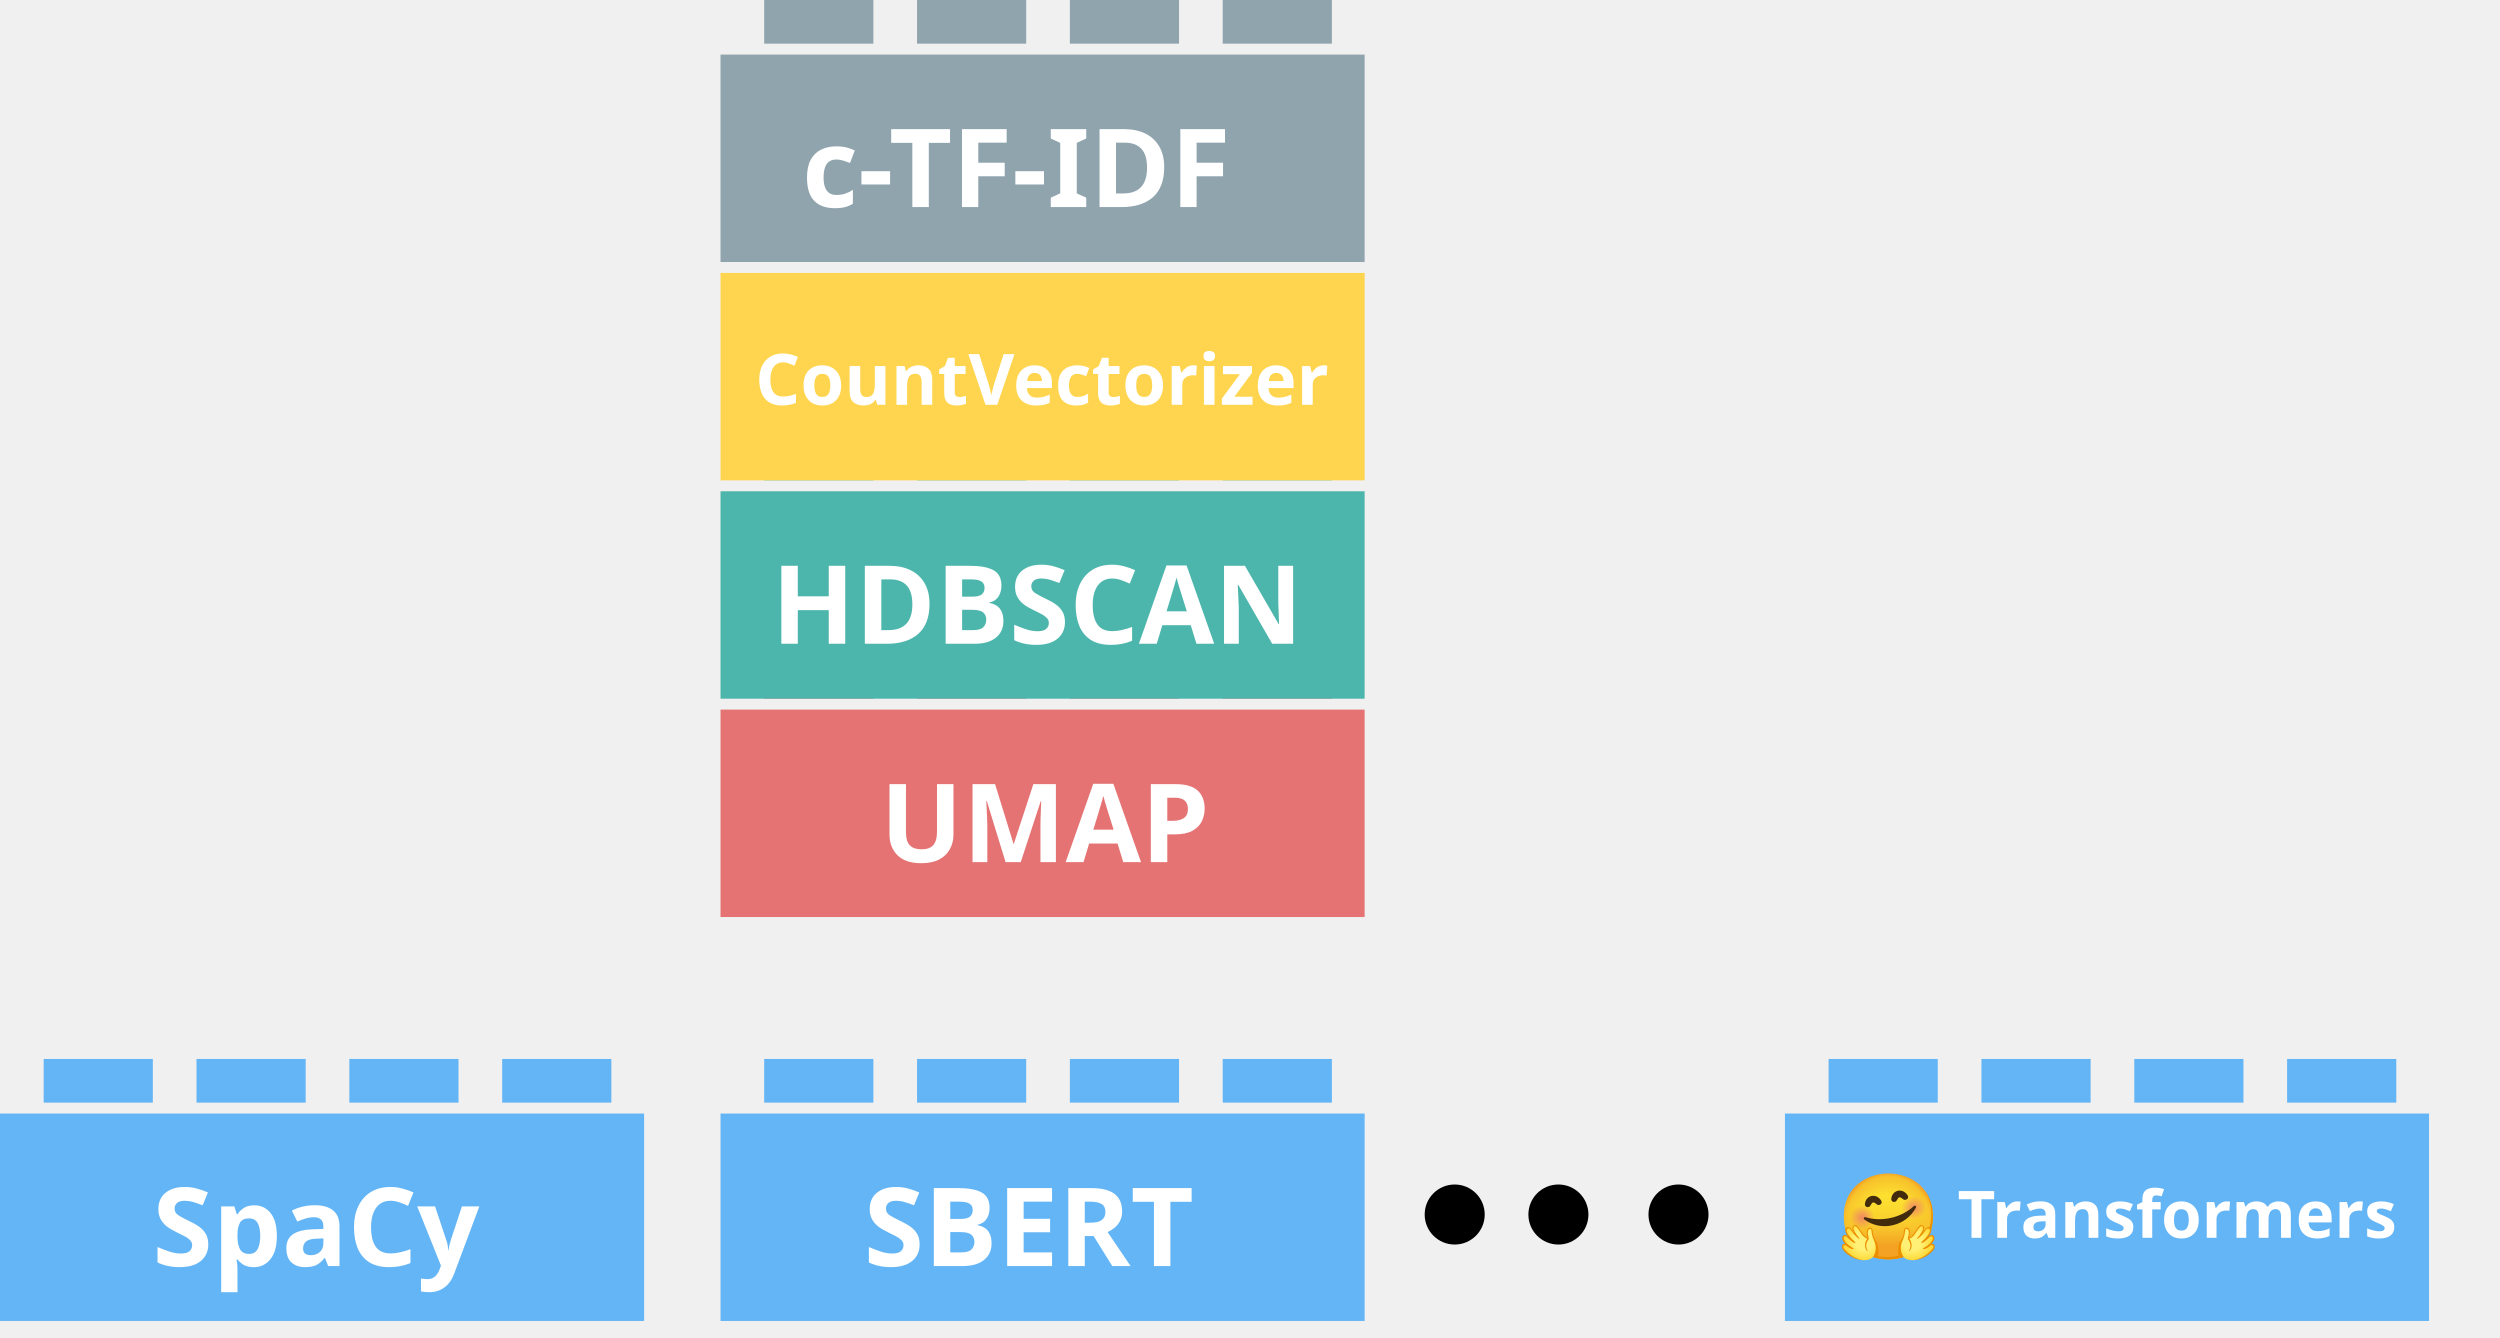
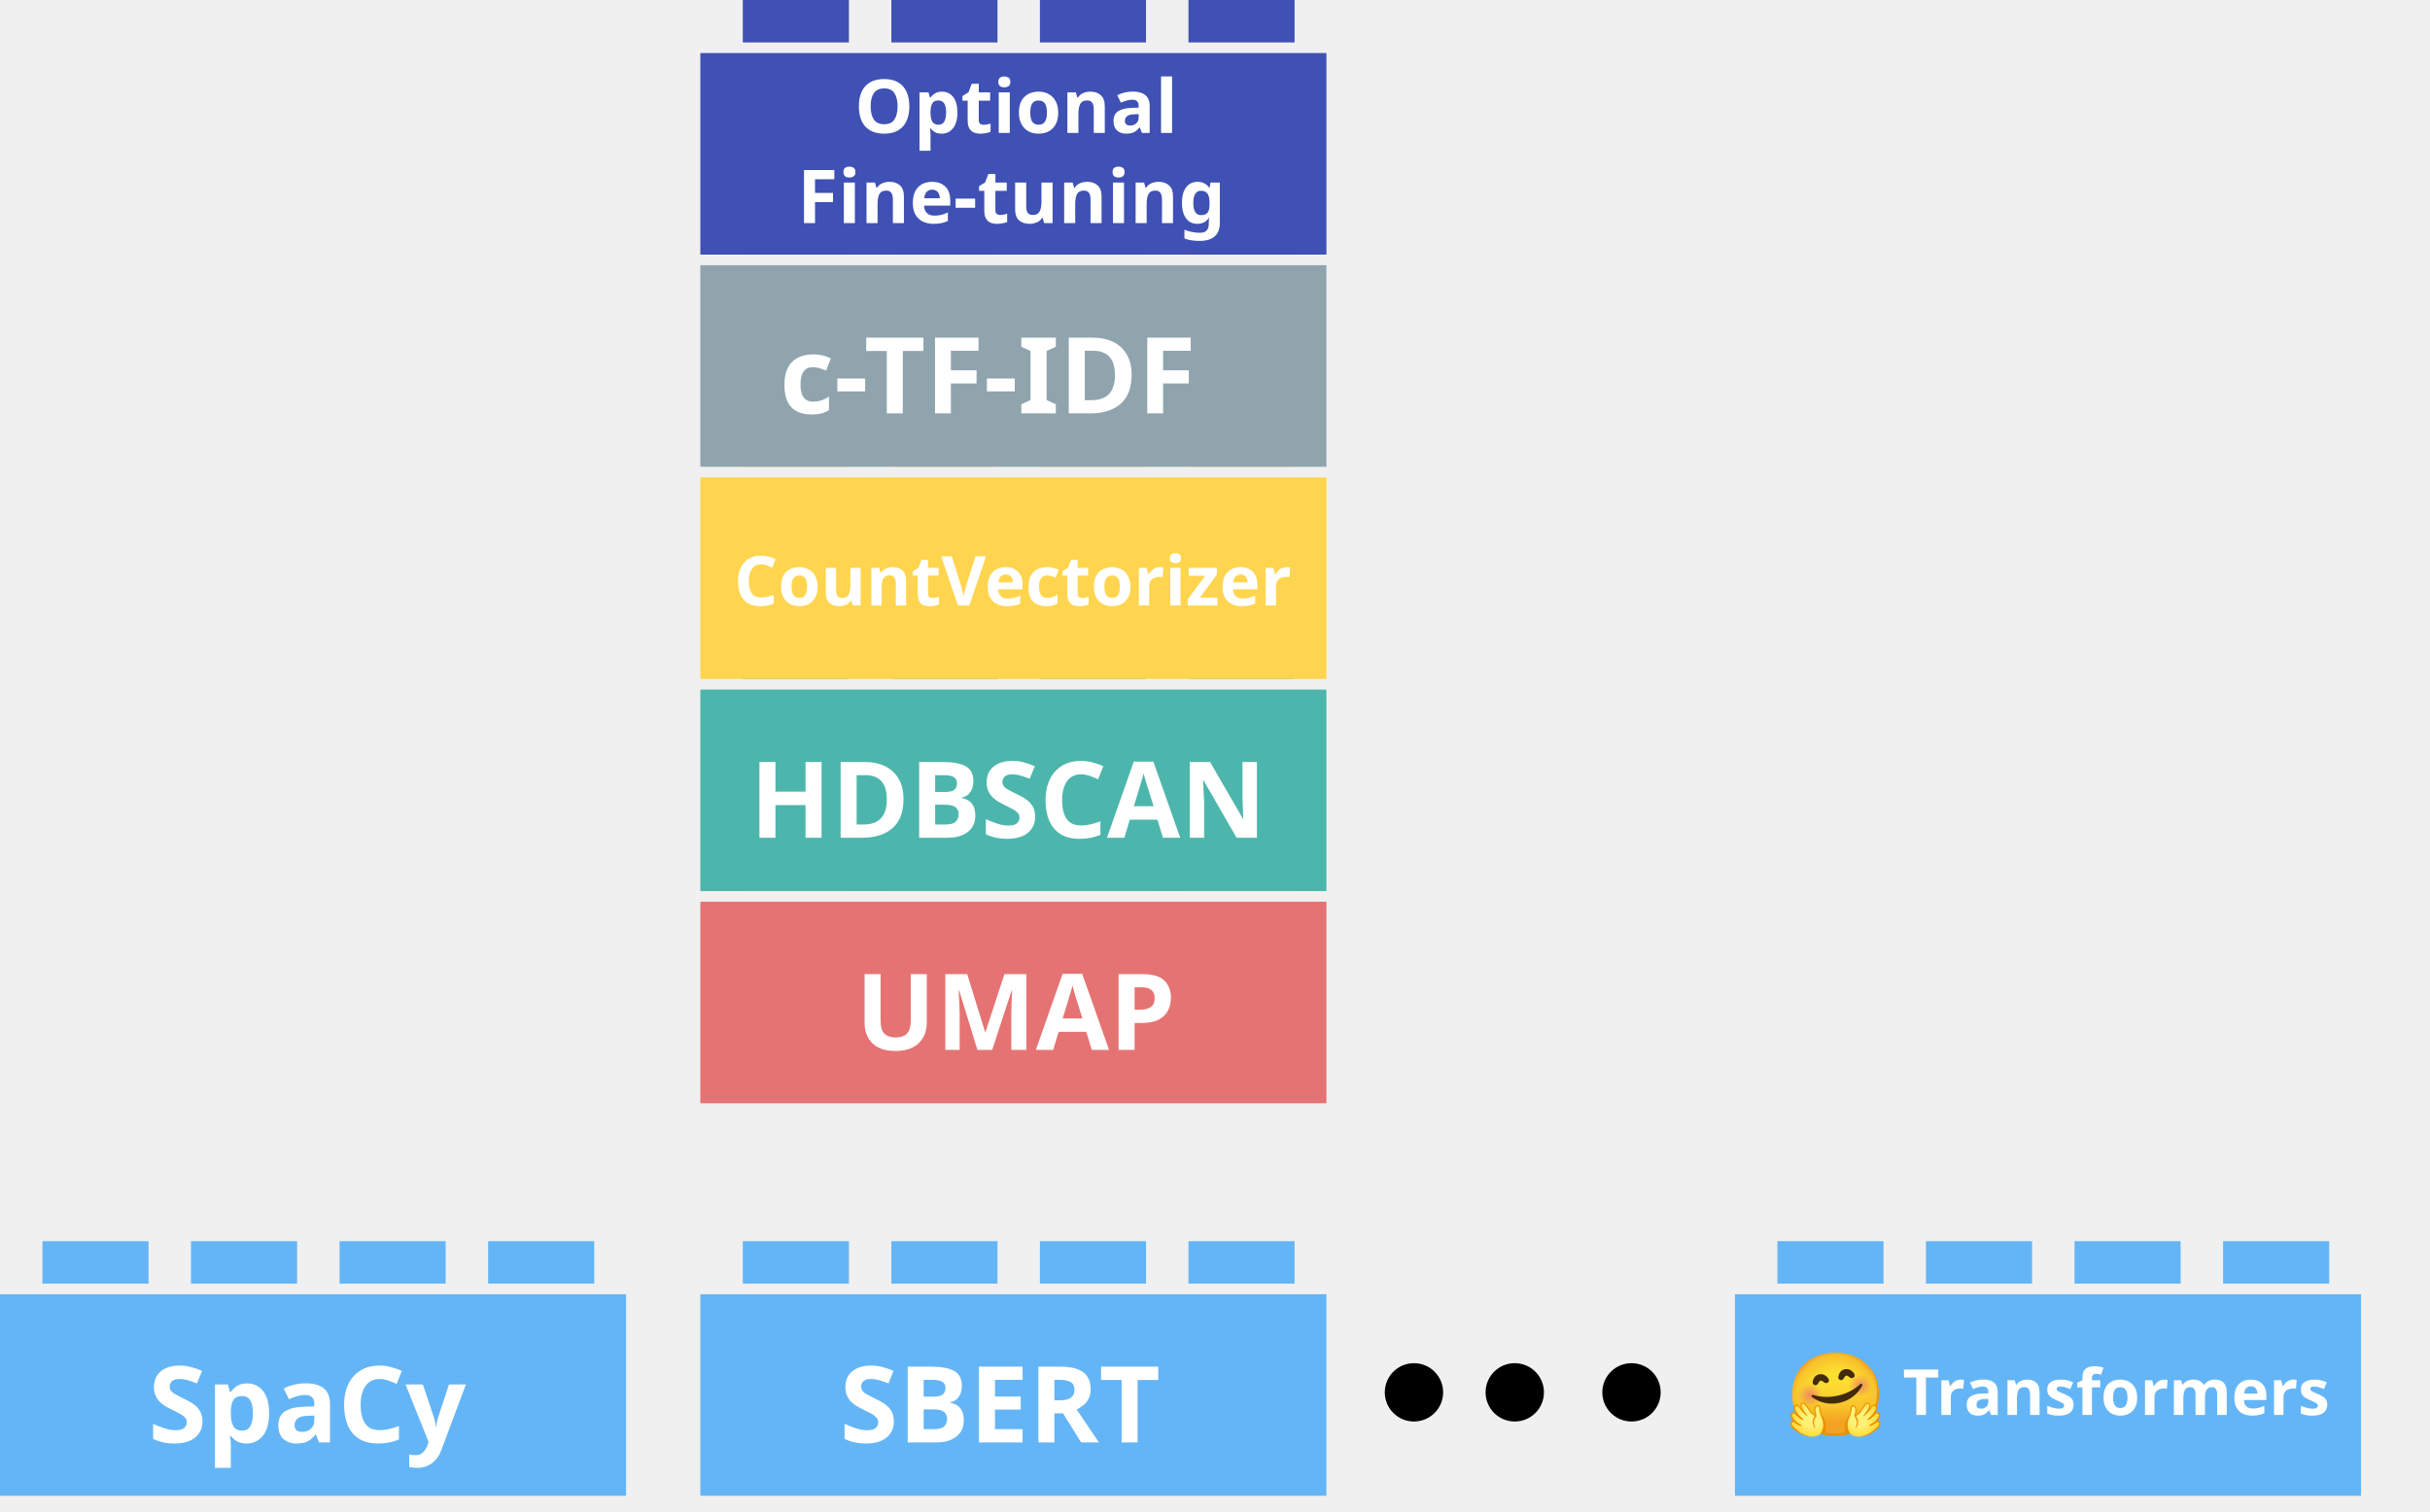
- <svg xmlns="http://www.w3.org/2000/svg" width="458" height="245" viewBox="0 0 458 245" fill="none">
-   <rect y="204" width="118" height="38" fill="#64B5F6" />
-   <rect x="92" y="194" width="20" height="8" fill="#64B5F6" />
-   <rect x="64" y="194" width="20" height="8" fill="#64B5F6" />
-   <rect x="36" y="194" width="20" height="8" fill="#64B5F6" />
-   <rect x="8" y="194" width="20" height="8" fill="#64B5F6" />
+ <svg xmlns="http://www.w3.org/2000/svg" width="458" height="285" viewBox="0 0 458 285" fill="none">
+   <rect y="244" width="118" height="38" fill="#64B5F6" />
+   <rect x="92" y="234" width="20" height="8" fill="#64B5F6" />
+   <rect x="64" y="234" width="20" height="8" fill="#64B5F6" />
+   <rect x="36" y="234" width="20" height="8" fill="#64B5F6" />
+   <rect x="8" y="234" width="20" height="8" fill="#64B5F6" />
  <text fill="white" xml:space="preserve" style="white-space: pre" font-family="Tahoma" font-size="20" font-weight="bold" letter-spacing="0em">
-     <tspan x="27.936" y="231.939">SpaCy</tspan>
+     <tspan x="27.936" y="271.939">SpaCy</tspan>
  </text>
-   <rect x="132" y="204" width="118" height="38" fill="#64B5F6" />
-   <rect x="224" y="194" width="20" height="8" fill="#64B5F6" />
-   <rect x="196" y="194" width="20" height="8" fill="#64B5F6" />
-   <rect x="168" y="194" width="20" height="8" fill="#64B5F6" />
-   <rect x="140" y="194" width="20" height="8" fill="#64B5F6" />
+   <rect x="132" y="244" width="118" height="38" fill="#64B5F6" />
+   <rect x="224" y="234" width="20" height="8" fill="#64B5F6" />
+   <rect x="196" y="234" width="20" height="8" fill="#64B5F6" />
+   <rect x="168" y="234" width="20" height="8" fill="#64B5F6" />
+   <rect x="140" y="234" width="20" height="8" fill="#64B5F6" />
  <text fill="white" xml:space="preserve" style="white-space: pre" font-family="Tahoma" font-size="20" font-weight="bold" letter-spacing="0em">
-     <tspan x="158.256" y="231.939">SBERT</tspan>
+     <tspan x="158.256" y="271.939">SBERT</tspan>
  </text>
-   <rect x="327" y="204" width="118" height="38" fill="#64B5F6" />
-   <rect x="419" y="194" width="20" height="8" fill="#64B5F6" />
-   <rect x="391" y="194" width="20" height="8" fill="#64B5F6" />
-   <rect x="363" y="194" width="20" height="8" fill="#64B5F6" />
-   <rect x="335" y="194" width="20" height="8" fill="#64B5F6" />
+   <rect x="327" y="244" width="118" height="38" fill="#64B5F6" />
+   <rect x="419" y="234" width="20" height="8" fill="#64B5F6" />
+   <rect x="391" y="234" width="20" height="8" fill="#64B5F6" />
+   <rect x="363" y="234" width="20" height="8" fill="#64B5F6" />
+   <rect x="335" y="234" width="20" height="8" fill="#64B5F6" />
  <text fill="white" xml:space="preserve" style="white-space: pre" font-family="Tahoma" font-size="12" font-weight="bold" letter-spacing="0em">
-     <tspan x="358.623" y="226.764">Transformers</tspan>
+     <tspan x="358.623" y="266.764">Transformers</tspan>
  </text>
-   <circle cx="266.5" cy="222.5" r="5.5" fill="black" />
-   <circle cx="285.5" cy="222.5" r="5.5" fill="black" />
-   <circle cx="307.5" cy="222.5" r="5.5" fill="black" />
-   <path d="M345.944 230.706C342.02 230.706 337.788 228.245 337.788 222.845C337.788 217.445 342.02 214.984 345.944 214.984C348.124 214.984 350.134 215.702 351.625 217.009C353.242 218.444 354.1 220.469 354.1 222.845C354.1 225.222 353.242 227.233 351.625 228.667C350.134 229.975 348.109 230.706 345.944 230.706Z" fill="url(#paint0_radial_22_799)" />
-   <path d="M345.944 230.706C342.02 230.706 337.788 228.245 337.788 222.845C337.788 217.445 342.02 214.984 345.944 214.984C348.124 214.984 350.134 215.702 351.625 217.009C353.242 218.444 354.1 220.469 354.1 222.845C354.1 225.222 353.242 227.233 351.625 228.667C350.134 229.975 348.109 230.706 345.944 230.706Z" fill="url(#paint1_linear_22_799)" />
-   <path d="M352.678 218.172C353.428 219.382 353.819 220.822 353.819 222.423C353.819 224.8 352.961 226.811 351.344 228.245C349.853 229.553 347.828 230.284 345.663 230.284C343.123 230.284 340.454 229.251 338.887 227.058C340.4 229.542 343.245 230.706 345.944 230.706C348.109 230.706 350.134 229.975 351.625 228.667C353.242 227.233 354.1 225.222 354.1 222.845C354.1 221.054 353.612 219.462 352.678 218.172V218.172Z" fill="#EB8F00" />
-   <path opacity="0.8" d="M341.176 225.306C342.442 225.306 343.469 224.28 343.469 223.014C343.469 221.748 342.442 220.722 341.176 220.722C339.911 220.722 338.884 221.748 338.884 223.014C338.884 224.28 339.911 225.306 341.176 225.306Z" fill="url(#paint2_radial_22_799)" />
-   <path opacity="0.8" d="M350.627 223.534C351.893 223.534 352.919 222.508 352.919 221.242C352.919 219.976 351.893 218.95 350.627 218.95C349.361 218.95 348.334 219.976 348.334 221.242C348.334 222.508 349.361 223.534 350.627 223.534Z" fill="url(#paint3_radial_22_799)" />
-   <path d="M350.627 220.947C349.544 221.945 348.109 222.733 346.45 223.113C344.791 223.492 343.159 223.422 341.753 222.986C341.5 222.902 341.317 223.239 341.542 223.408C342.963 224.463 344.861 224.913 346.759 224.463C348.658 224.027 350.177 222.803 350.992 221.228C351.133 220.989 350.823 220.764 350.627 220.947V220.947Z" fill="#422B0D" />
-   <path d="M343.82 220.638L343.792 220.609C343.778 220.595 343.75 220.581 343.722 220.553C343.694 220.539 343.666 220.511 343.638 220.497C343.609 220.469 343.567 220.441 343.525 220.413C343.483 220.384 343.441 220.356 343.399 220.342C343.356 220.314 343.314 220.3 343.272 220.3C343.23 220.286 343.202 220.286 343.188 220.286H343.159H343.145H343.174L343.103 220.3C343.089 220.3 343.103 220.3 343.103 220.3H343.117C343.131 220.3 343.117 220.3 343.117 220.3H343.103C343.089 220.314 343.061 220.328 343.033 220.342C343.005 220.37 342.963 220.398 342.934 220.427C342.906 220.455 342.878 220.497 342.85 220.539C342.794 220.623 342.752 220.694 342.724 220.75C342.695 220.806 342.667 220.834 342.667 220.834L342.639 220.891C342.499 221.13 342.189 221.228 341.936 221.102C341.767 221.017 341.669 220.863 341.655 220.694V220.539C341.669 220.441 341.683 220.3 341.739 220.131C341.795 219.963 341.894 219.752 342.077 219.555C342.175 219.456 342.288 219.344 342.428 219.273C342.456 219.245 342.499 219.231 342.541 219.217C342.583 219.203 342.611 219.175 342.667 219.161L342.738 219.133C342.766 219.119 342.794 219.119 342.808 219.119L342.878 219.105L342.92 219.091H342.977L343.047 219.077H343.174C343.258 219.077 343.342 219.077 343.427 219.091C343.595 219.119 343.736 219.175 343.863 219.231C344.116 219.358 344.27 219.513 344.397 219.639C344.453 219.709 344.509 219.766 344.538 219.822C344.58 219.878 344.608 219.934 344.636 219.977C344.664 220.019 344.664 220.047 344.678 220.061C344.678 220.075 344.692 220.089 344.692 220.089C344.791 220.342 344.65 220.623 344.369 220.722C344.172 220.792 343.961 220.75 343.82 220.638V220.638Z" fill="#422B0D" />
-   <path d="M348.644 219.695L348.616 219.667C348.602 219.653 348.574 219.639 348.545 219.611C348.517 219.597 348.489 219.569 348.461 219.555C348.433 219.527 348.391 219.498 348.349 219.47C348.306 219.442 348.264 219.414 348.222 219.4C348.18 219.372 348.138 219.358 348.095 219.358C348.067 219.344 348.039 219.344 348.025 219.344H347.983H348.011L347.941 219.358C347.927 219.358 347.941 219.358 347.941 219.358H347.955C347.969 219.358 347.955 219.358 347.955 219.358H347.941C347.927 219.372 347.899 219.386 347.856 219.4C347.828 219.428 347.8 219.456 347.758 219.484C347.73 219.513 347.702 219.555 347.674 219.597C347.617 219.681 347.575 219.752 347.547 219.808C347.519 219.864 347.491 219.892 347.491 219.892L347.463 219.934C347.322 220.173 347.013 220.272 346.76 220.145C346.591 220.061 346.492 219.906 346.478 219.738C346.478 219.738 346.478 219.681 346.492 219.583C346.506 219.484 346.52 219.344 346.577 219.175C346.633 219.006 346.731 218.795 346.914 218.598C347.013 218.5 347.125 218.388 347.266 218.317C347.294 218.303 347.336 218.275 347.378 218.261C347.42 218.247 347.449 218.219 347.505 218.205L347.589 218.177C347.617 218.163 347.645 218.163 347.66 218.163L347.73 218.148L347.772 218.134H347.828L347.899 218.12H348.025C348.11 218.12 348.194 218.12 348.278 218.134C348.447 218.163 348.588 218.219 348.714 218.275C348.967 218.402 349.122 218.556 349.249 218.683C349.305 218.753 349.361 218.809 349.389 218.866C349.431 218.922 349.46 218.978 349.488 219.02C349.516 219.063 349.516 219.091 349.53 219.105C349.544 219.119 349.544 219.133 349.544 219.133C349.642 219.386 349.502 219.667 349.22 219.766C348.995 219.864 348.785 219.822 348.644 219.695V219.695Z" fill="#422B0D" />
-   <path d="M343.029 225.62C342.993 225.27 343.009 225.07 342.74 225.007C342.439 224.936 342.171 225.152 342.089 225.46C341.874 226.284 342.24 226.859 342.24 226.859C341.719 226.756 341.285 226.25 341.285 226.25C341.013 225.931 340.631 225.138 340.367 224.811C340.206 224.613 339.943 224.451 339.682 224.588C339.055 224.917 339.749 226.036 339.983 226.334C340.248 226.673 339.292 225.589 339.152 225.353C338.89 224.914 338.569 224.797 338.301 225.026C338.032 225.254 338.247 225.824 338.37 226.04C339.119 227.355 339.773 227.677 339.773 227.677C339.773 227.677 339.077 227.343 338.484 226.624C337.924 225.946 337.392 226.662 337.765 227.264C337.844 227.392 337.994 227.722 338.478 228.14C338.849 228.46 338.607 228.268 338.478 228.14C337.983 227.652 337.456 228.172 337.615 228.598C337.799 229.089 338.399 229.543 338.806 229.844C339.596 230.429 340.582 230.898 341.58 230.865C342.691 230.83 343.511 230.367 343.757 228.993C343.871 228.355 343.515 227.376 343.41 227.126C343.065 226.316 343.048 225.818 343.029 225.62Z" fill="url(#paint4_radial_22_799)" />
-   <path d="M341.914 229.038C341.765 228.829 341.344 227.856 342.129 226.86L342.357 227.004C341.468 228.1 342.089 229.037 342.198 229.249C342.198 229.249 342.056 229.24 341.914 229.038V229.038Z" fill="#EB8F00" />
-   <path d="M343.497 227.036C343.148 226.36 343.123 226.008 343.099 225.623C343.072 225.344 343.052 225 342.716 224.921C342.573 224.887 342.373 224.907 342.196 225.102C341.753 225.595 342.106 226.739 342.106 226.739C341.469 226.441 341.362 226.178 340.911 225.499C340.714 225.201 340.4 224.65 340.113 224.489C339.908 224.374 339.604 224.46 339.452 224.665C339.111 225.123 339.72 226.053 339.72 226.053C339.72 226.053 339.384 225.564 339.237 225.308C338.988 224.873 338.533 224.633 338.197 224.935C337.648 225.429 338.714 226.756 338.714 226.756C338.714 226.756 338.223 225.978 337.734 226.308C337.48 226.479 337.38 226.926 337.644 227.357C337.761 227.552 338.057 227.898 338.057 227.898C338.057 227.898 337.938 227.822 337.738 227.887C337.516 227.96 337.326 228.235 337.488 228.666C337.675 229.169 338.229 229.605 338.734 229.969C339.883 230.799 341.226 230.85 341.226 230.85C341.226 230.85 339.753 230.567 338.811 229.709C338.516 229.441 337.346 228.624 337.764 228.199C337.862 228.098 338.042 228.047 338.308 228.258C339.243 229.003 339.562 228.83 339.562 228.83C339.596 228.701 339.503 228.646 339.225 228.482C339.032 228.368 338.768 228.212 338.572 228.044C338.093 227.629 337.551 226.908 337.848 226.587C338.007 226.416 338.191 226.452 338.37 226.637C339.613 227.905 339.905 227.726 339.905 227.726C339.905 227.726 339.943 227.589 339.551 227.244C339.25 226.981 338.88 226.656 338.423 225.86C338.302 225.649 338.24 225.274 338.417 225.126C338.657 224.924 338.877 225.057 339.076 225.354C339.317 225.715 339.661 226.16 340.002 226.488C340.416 226.883 340.638 227.004 340.652 226.99C340.75 226.883 340.327 226.468 340.139 226.209C339.475 225.294 339.485 224.993 339.623 224.755C339.71 224.605 339.95 224.537 340.24 224.901C340.864 225.621 341.179 226.793 342.355 227.001C342.355 227.001 342.4 226.93 342.295 226.549C342.168 226.151 342.147 225.813 342.212 225.516C342.283 225.188 342.546 225.095 342.691 225.13C342.885 225.177 342.863 225.503 342.863 225.503C342.863 225.503 342.874 225.623 342.88 225.678C342.902 225.914 342.948 226.406 343.275 227.165C343.405 227.469 344.103 228.718 343.158 230.28C343.158 230.28 343.559 230.383 344.019 230.49C344.019 230.49 344.2 229.85 344.116 228.856C344.013 227.605 343.732 227.492 343.497 227.036V227.036Z" fill="#EB8F00" />
-   <path d="M337.077 228.438C337.082 228.399 337.087 228.365 337.094 228.335C337.084 228.368 337.079 228.401 337.077 228.438Z" fill="url(#paint5_radial_22_799)" />
-   <path d="M348.843 225.62C348.879 225.27 348.865 225.077 349.132 225.007C349.419 224.932 349.696 225.153 349.783 225.46C349.984 226.18 349.599 226.859 349.599 226.859C350.119 226.756 350.56 226.257 350.56 226.257C350.832 225.938 351.242 225.138 351.505 224.811C351.666 224.613 351.856 224.485 352.131 224.586C352.701 224.797 352.106 225.95 351.872 226.25C351.607 226.589 351.775 226.534 352.133 226.142C352.491 225.746 352.681 225.523 352.822 225.288C353.083 224.849 353.397 224.883 353.571 225.026C353.844 225.251 353.625 225.824 353.502 226.04C352.753 227.355 353.388 226.624 353.388 226.624C353.948 225.946 354.48 226.662 354.107 227.264C354.028 227.392 353.878 227.722 353.394 228.14C353.023 228.46 353.265 228.268 353.394 228.14C353.889 227.652 354.416 228.172 354.257 228.598C354.073 229.089 353.473 229.543 353.066 229.844C352.276 230.429 351.29 230.898 350.292 230.865C349.181 230.83 348.361 230.367 348.115 228.993C348.001 228.355 348.357 227.376 348.462 227.126C348.807 226.316 348.824 225.818 348.843 225.62V225.62Z" fill="url(#paint6_radial_22_799)" />
-   <path d="M349.959 229.038C350.108 228.829 350.528 227.856 349.743 226.86L349.516 227.004C350.404 228.1 349.783 229.037 349.675 229.249C349.675 229.249 349.817 229.24 349.959 229.038V229.038Z" fill="#EB8F00" />
-   <path d="M348.375 227.036C348.724 226.36 348.749 226.008 348.773 225.623C348.8 225.344 348.82 225 349.156 224.921C349.299 224.887 349.499 224.907 349.676 225.102C350.119 225.595 349.766 226.739 349.766 226.739C350.403 226.441 350.51 226.178 350.961 225.499C351.158 225.201 351.472 224.65 351.759 224.489C351.964 224.374 352.268 224.46 352.42 224.665C352.761 225.123 352.152 226.053 352.152 226.053C352.152 226.053 352.488 225.564 352.635 225.308C352.884 224.873 353.339 224.633 353.675 224.935C354.224 225.429 353.158 226.756 353.158 226.756C353.158 226.756 353.649 225.978 354.138 226.308C354.393 226.479 354.492 226.926 354.228 227.357C354.111 227.552 353.815 227.898 353.815 227.898C353.815 227.898 353.934 227.822 354.134 227.887C354.356 227.96 354.546 228.235 354.384 228.666C354.197 229.169 353.643 229.605 353.138 229.969C351.989 230.799 350.646 230.85 350.646 230.85C350.646 230.85 352.119 230.567 353.061 229.709C353.356 229.441 354.526 228.624 354.108 228.199C354.01 228.098 353.83 228.047 353.564 228.258C352.629 229.003 352.31 228.83 352.31 228.83C352.276 228.701 352.369 228.646 352.647 228.482C352.84 228.368 353.104 228.212 353.3 228.044C353.779 227.629 354.321 226.908 354.024 226.587C353.865 226.416 353.681 226.452 353.502 226.637C352.259 227.905 351.967 227.726 351.967 227.726C351.967 227.726 351.929 227.589 352.321 227.244C352.622 226.981 352.992 226.656 353.449 225.86C353.57 225.649 353.632 225.274 353.455 225.126C353.216 224.924 352.995 225.057 352.796 225.354C352.555 225.715 352.211 226.16 351.87 226.488C351.456 226.883 351.234 227.004 351.22 226.99C351.122 226.883 351.545 226.468 351.733 226.209C352.397 225.294 352.387 224.993 352.249 224.755C352.162 224.605 351.922 224.537 351.632 224.901C351.005 225.624 350.69 226.795 349.516 227.004C349.516 227.004 349.471 226.933 349.576 226.552C349.703 226.154 349.724 225.815 349.659 225.519C349.587 225.191 349.324 225.098 349.18 225.133C348.986 225.18 349.008 225.506 349.008 225.506C349.008 225.506 348.997 225.625 348.991 225.68C348.969 225.917 348.922 226.409 348.596 227.168C348.465 227.472 347.766 228.733 348.713 230.283C348.713 230.283 348.312 230.386 347.852 230.493C347.852 230.493 347.671 229.853 347.755 228.858C347.859 227.605 348.14 227.492 348.375 227.036V227.036Z" fill="#EB8F00" />
-   <path d="M354.795 228.438C354.79 228.399 354.785 228.365 354.778 228.335C354.788 228.368 354.793 228.401 354.795 228.438Z" fill="url(#paint7_radial_22_799)" />
-   <rect x="132" y="130" width="118" height="38" fill="#E57373" />
-   <rect x="224" y="120" width="20" height="8" fill="#E57373" />
-   <rect x="196" y="120" width="20" height="8" fill="#E57373" />
-   <rect x="168" y="120" width="20" height="8" fill="#E57373" />
-   <rect x="140" y="120" width="20" height="8" fill="#E57373" />
+   <circle cx="266.5" cy="262.5" r="5.5" fill="black" />
+   <circle cx="285.5" cy="262.5" r="5.5" fill="black" />
+   <circle cx="307.5" cy="262.5" r="5.5" fill="black" />
+   <path d="M345.944 270.706C342.02 270.706 337.787 268.245 337.787 262.845C337.787 257.445 342.02 254.984 345.944 254.984C348.123 254.984 350.134 255.702 351.625 257.009C353.242 258.444 354.1 260.469 354.1 262.845C354.1 265.222 353.242 267.233 351.625 268.667C350.134 269.975 348.109 270.706 345.944 270.706Z" fill="url(#paint0_radial_22_799)" />
+   <path d="M345.944 270.706C342.02 270.706 337.787 268.245 337.787 262.845C337.787 257.445 342.02 254.984 345.944 254.984C348.123 254.984 350.134 255.702 351.625 257.009C353.242 258.444 354.1 260.469 354.1 262.845C354.1 265.222 353.242 267.233 351.625 268.667C350.134 269.975 348.109 270.706 345.944 270.706Z" fill="url(#paint1_linear_22_799)" />
+   <path d="M352.678 258.172C353.428 259.382 353.819 260.822 353.819 262.423C353.819 264.8 352.961 266.811 351.344 268.245C349.853 269.553 347.828 270.284 345.663 270.284C343.123 270.284 340.454 269.251 338.887 267.058C340.4 269.542 343.245 270.706 345.944 270.706C348.109 270.706 350.134 269.975 351.625 268.667C353.242 267.233 354.1 265.222 354.1 262.845C354.1 261.054 353.612 259.462 352.678 258.172Z" fill="#EB8F00" />
+   <path opacity="0.8" d="M341.177 265.306C342.443 265.306 343.469 264.28 343.469 263.014C343.469 261.748 342.443 260.722 341.177 260.722C339.911 260.722 338.884 261.748 338.884 263.014C338.884 264.28 339.911 265.306 341.177 265.306Z" fill="url(#paint2_radial_22_799)" />
+   <path opacity="0.8" d="M350.627 263.534C351.892 263.534 352.919 262.508 352.919 261.242C352.919 259.976 351.892 258.95 350.627 258.95C349.361 258.95 348.334 259.976 348.334 261.242C348.334 262.508 349.361 263.534 350.627 263.534Z" fill="url(#paint3_radial_22_799)" />
+   <path d="M350.627 260.947C349.544 261.945 348.109 262.733 346.45 263.113C344.791 263.492 343.159 263.422 341.753 262.986C341.5 262.902 341.317 263.239 341.542 263.408C342.963 264.463 344.861 264.913 346.759 264.463C348.658 264.027 350.177 262.803 350.992 261.228C351.133 260.989 350.823 260.764 350.627 260.947Z" fill="#422B0D" />
+   <path d="M343.82 260.638L343.792 260.609C343.778 260.595 343.75 260.581 343.722 260.553C343.694 260.539 343.666 260.511 343.637 260.497C343.609 260.469 343.567 260.441 343.525 260.413C343.483 260.384 343.441 260.356 343.398 260.342C343.356 260.314 343.314 260.3 343.272 260.3C343.23 260.286 343.202 260.286 343.187 260.286H343.159H343.145H343.173L343.103 260.3C343.089 260.3 343.103 260.3 343.103 260.3H343.117C343.131 260.3 343.117 260.3 343.117 260.3H343.103C343.089 260.314 343.061 260.328 343.033 260.342C343.005 260.37 342.962 260.398 342.934 260.427C342.906 260.455 342.878 260.497 342.85 260.539C342.794 260.623 342.752 260.694 342.723 260.75C342.695 260.806 342.667 260.834 342.667 260.834L342.639 260.891C342.498 261.13 342.189 261.228 341.936 261.102C341.767 261.017 341.669 260.863 341.655 260.694V260.539C341.669 260.441 341.683 260.3 341.739 260.131C341.795 259.963 341.894 259.752 342.077 259.555C342.175 259.456 342.287 259.344 342.428 259.273C342.456 259.245 342.498 259.231 342.541 259.217C342.583 259.203 342.611 259.175 342.667 259.161L342.737 259.133C342.766 259.119 342.794 259.119 342.808 259.119L342.878 259.105L342.92 259.091H342.977L343.047 259.077H343.173C343.258 259.077 343.342 259.077 343.427 259.091C343.595 259.119 343.736 259.175 343.862 259.231C344.116 259.358 344.27 259.513 344.397 259.639C344.453 259.709 344.509 259.766 344.537 259.822C344.58 259.878 344.608 259.934 344.636 259.977C344.664 260.019 344.664 260.047 344.678 260.061C344.678 260.075 344.692 260.089 344.692 260.089C344.791 260.342 344.65 260.623 344.369 260.722C344.172 260.792 343.961 260.75 343.82 260.638Z" fill="#422B0D" />
+   <path d="M348.644 259.695L348.616 259.667C348.602 259.653 348.573 259.639 348.545 259.611C348.517 259.597 348.489 259.569 348.461 259.555C348.433 259.527 348.391 259.498 348.348 259.47C348.306 259.442 348.264 259.414 348.222 259.4C348.18 259.372 348.138 259.358 348.095 259.358C348.067 259.344 348.039 259.344 348.025 259.344H347.983H348.011L347.941 259.358C347.927 259.358 347.941 259.358 347.941 259.358H347.955C347.969 259.358 347.955 259.358 347.955 259.358H347.941C347.927 259.372 347.898 259.386 347.856 259.4C347.828 259.428 347.8 259.456 347.758 259.484C347.73 259.513 347.702 259.555 347.673 259.597C347.617 259.681 347.575 259.752 347.547 259.808C347.519 259.864 347.491 259.892 347.491 259.892L347.463 259.934C347.322 260.173 347.013 260.272 346.759 260.145C346.591 260.061 346.492 259.906 346.478 259.738C346.478 259.738 346.478 259.681 346.492 259.583C346.506 259.484 346.52 259.344 346.577 259.175C346.633 259.006 346.731 258.795 346.914 258.598C347.013 258.5 347.125 258.388 347.266 258.317C347.294 258.303 347.336 258.275 347.378 258.261C347.42 258.247 347.448 258.219 347.505 258.205L347.589 258.177C347.617 258.163 347.645 258.163 347.659 258.163L347.73 258.148L347.772 258.134H347.828L347.898 258.12H348.025C348.109 258.12 348.194 258.12 348.278 258.134C348.447 258.163 348.588 258.219 348.714 258.275C348.967 258.402 349.122 258.556 349.248 258.683C349.305 258.753 349.361 258.809 349.389 258.866C349.431 258.922 349.459 258.978 349.488 259.02C349.516 259.063 349.516 259.091 349.53 259.105C349.544 259.119 349.544 259.133 349.544 259.133C349.642 259.386 349.502 259.667 349.22 259.766C348.995 259.864 348.784 259.822 348.644 259.695Z" fill="#422B0D" />
+   <path d="M343.029 265.62C342.993 265.27 343.009 265.07 342.74 265.007C342.439 264.936 342.171 265.152 342.089 265.46C341.874 266.284 342.24 266.859 342.24 266.859C341.719 266.756 341.285 266.25 341.285 266.25C341.013 265.931 340.631 265.138 340.367 264.811C340.206 264.613 339.943 264.451 339.682 264.588C339.055 264.917 339.749 266.036 339.983 266.334C340.248 266.673 339.292 265.589 339.152 265.353C338.89 264.914 338.569 264.797 338.301 265.026C338.032 265.254 338.247 265.824 338.37 266.04C339.119 267.355 339.773 267.677 339.773 267.677C339.773 267.677 339.077 267.343 338.484 266.624C337.924 265.946 337.392 266.662 337.765 267.264C337.844 267.392 337.994 267.722 338.478 268.14C338.849 268.46 338.607 268.268 338.478 268.14C337.983 267.652 337.456 268.172 337.615 268.598C337.799 269.089 338.399 269.543 338.806 269.844C339.596 270.429 340.582 270.898 341.58 270.865C342.691 270.83 343.511 270.367 343.757 268.993C343.871 268.355 343.515 267.376 343.41 267.126C343.065 266.316 343.048 265.818 343.029 265.62Z" fill="url(#paint4_radial_22_799)" />
+   <path d="M341.913 269.038C341.764 268.829 341.344 267.856 342.129 266.86L342.356 267.004C341.468 268.1 342.089 269.037 342.198 269.249C342.198 269.249 342.055 269.24 341.913 269.038Z" fill="#EB8F00" />
+   <path d="M343.497 267.036C343.148 266.36 343.123 266.008 343.099 265.623C343.072 265.344 343.053 265 342.717 264.921C342.573 264.887 342.373 264.907 342.196 265.102C341.753 265.595 342.106 266.739 342.106 266.739C341.469 266.441 341.362 266.178 340.911 265.499C340.714 265.201 340.4 264.65 340.114 264.489C339.908 264.374 339.604 264.46 339.453 264.665C339.111 265.123 339.72 266.053 339.72 266.053C339.72 266.053 339.384 265.564 339.237 265.308C338.989 264.873 338.533 264.633 338.197 264.935C337.648 265.429 338.714 266.756 338.714 266.756C338.714 266.756 338.224 265.978 337.734 266.308C337.48 266.479 337.38 266.926 337.644 267.357C337.761 267.552 338.058 267.898 338.058 267.898C338.058 267.898 337.938 267.822 337.738 267.887C337.516 267.96 337.326 268.235 337.488 268.666C337.675 269.169 338.229 269.605 338.734 269.969C339.883 270.799 341.226 270.85 341.226 270.85C341.226 270.85 339.754 270.567 338.811 269.709C338.516 269.441 337.346 268.624 337.764 268.199C337.862 268.098 338.042 268.047 338.308 268.258C339.243 269.003 339.562 268.83 339.562 268.83C339.596 268.701 339.503 268.646 339.225 268.482C339.032 268.368 338.768 268.212 338.572 268.044C338.093 267.629 337.551 266.908 337.848 266.587C338.007 266.416 338.191 266.452 338.37 266.637C339.613 267.905 339.905 267.726 339.905 267.726C339.905 267.726 339.943 267.589 339.551 267.244C339.25 266.981 338.88 266.656 338.423 265.86C338.302 265.649 338.24 265.274 338.418 265.126C338.657 264.924 338.877 265.057 339.076 265.354C339.318 265.715 339.661 266.16 340.002 266.488C340.416 266.883 340.638 267.004 340.652 266.99C340.751 266.883 340.327 266.468 340.139 266.209C339.475 265.294 339.485 264.993 339.623 264.755C339.71 264.605 339.95 264.537 340.24 264.901C340.864 265.621 341.179 266.793 342.355 267.001C342.355 267.001 342.4 266.93 342.295 266.549C342.168 266.151 342.147 265.813 342.212 265.516C342.283 265.188 342.546 265.095 342.691 265.13C342.885 265.177 342.863 265.503 342.863 265.503C342.863 265.503 342.874 265.623 342.88 265.678C342.902 265.914 342.949 266.406 343.275 267.165C343.406 267.469 344.103 268.718 343.158 270.28C343.158 270.28 343.559 270.383 344.019 270.49C344.019 270.49 344.2 269.85 344.116 268.856C344.013 267.605 343.732 267.492 343.497 267.036Z" fill="#EB8F00" />
+   <path d="M337.077 268.438C337.082 268.399 337.087 268.365 337.094 268.335C337.084 268.368 337.079 268.401 337.077 268.438Z" fill="url(#paint5_radial_22_799)" />
+   <path d="M348.843 265.62C348.879 265.27 348.865 265.077 349.132 265.007C349.419 264.932 349.696 265.153 349.783 265.46C349.984 266.18 349.599 266.859 349.599 266.859C350.119 266.756 350.56 266.257 350.56 266.257C350.832 265.938 351.242 265.138 351.505 264.811C351.666 264.613 351.856 264.485 352.131 264.586C352.701 264.797 352.106 265.95 351.872 266.25C351.607 266.589 351.775 266.534 352.133 266.142C352.491 265.746 352.681 265.523 352.822 265.288C353.083 264.849 353.397 264.883 353.571 265.026C353.844 265.251 353.625 265.824 353.502 266.04C352.753 267.355 353.388 266.624 353.388 266.624C353.948 265.946 354.48 266.662 354.107 267.264C354.028 267.392 353.878 267.722 353.394 268.14C353.023 268.46 353.265 268.268 353.394 268.14C353.889 267.652 354.416 268.172 354.257 268.598C354.073 269.089 353.473 269.543 353.066 269.844C352.276 270.429 351.29 270.898 350.292 270.865C349.181 270.83 348.361 270.367 348.115 268.993C348.001 268.355 348.357 267.376 348.462 267.126C348.807 266.316 348.824 265.818 348.843 265.62Z" fill="url(#paint6_radial_22_799)" />
+   <path d="M349.959 269.038C350.108 268.829 350.528 267.856 349.743 266.86L349.516 267.004C350.404 268.1 349.783 269.037 349.675 269.249C349.675 269.249 349.817 269.24 349.959 269.038Z" fill="#EB8F00" />
+   <path d="M348.375 267.036C348.724 266.36 348.749 266.008 348.773 265.623C348.8 265.344 348.82 265 349.156 264.921C349.299 264.887 349.499 264.907 349.676 265.102C350.119 265.595 349.766 266.739 349.766 266.739C350.403 266.441 350.51 266.178 350.961 265.499C351.158 265.201 351.472 264.65 351.759 264.489C351.964 264.374 352.268 264.46 352.42 264.665C352.761 265.123 352.152 266.053 352.152 266.053C352.152 266.053 352.488 265.564 352.635 265.308C352.884 264.873 353.339 264.633 353.675 264.935C354.224 265.429 353.158 266.756 353.158 266.756C353.158 266.756 353.649 265.978 354.138 266.308C354.393 266.479 354.492 266.926 354.228 267.357C354.111 267.552 353.815 267.898 353.815 267.898C353.815 267.898 353.934 267.822 354.134 267.887C354.356 267.96 354.546 268.235 354.384 268.666C354.197 269.169 353.643 269.605 353.138 269.969C351.989 270.799 350.646 270.85 350.646 270.85C350.646 270.85 352.119 270.567 353.061 269.709C353.356 269.441 354.526 268.624 354.108 268.199C354.01 268.098 353.83 268.047 353.564 268.258C352.629 269.003 352.31 268.83 352.31 268.83C352.276 268.701 352.369 268.646 352.647 268.482C352.84 268.368 353.104 268.212 353.3 268.044C353.779 267.629 354.321 266.908 354.024 266.587C353.865 266.416 353.681 266.452 353.502 266.637C352.259 267.905 351.967 267.726 351.967 267.726C351.967 267.726 351.929 267.589 352.321 267.244C352.622 266.981 352.992 266.656 353.449 265.86C353.57 265.649 353.632 265.274 353.455 265.126C353.216 264.924 352.995 265.057 352.796 265.354C352.555 265.715 352.211 266.16 351.87 266.488C351.456 266.883 351.234 267.004 351.22 266.99C351.122 266.883 351.545 266.468 351.733 266.209C352.397 265.294 352.387 264.993 352.249 264.755C352.162 264.605 351.922 264.537 351.632 264.901C351.005 265.624 350.69 266.795 349.516 267.004C349.516 267.004 349.471 266.933 349.576 266.552C349.703 266.154 349.724 265.815 349.659 265.519C349.587 265.191 349.324 265.098 349.18 265.133C348.986 265.18 349.008 265.506 349.008 265.506C349.008 265.506 348.997 265.625 348.991 265.68C348.969 265.917 348.922 266.409 348.596 267.168C348.465 267.472 347.766 268.733 348.713 270.283C348.713 270.283 348.312 270.386 347.852 270.493C347.852 270.493 347.671 269.853 347.755 268.858C347.859 267.605 348.14 267.492 348.375 267.036Z" fill="#EB8F00" />
+   <path d="M354.795 268.438C354.79 268.399 354.785 268.365 354.778 268.335C354.788 268.368 354.793 268.401 354.795 268.438Z" fill="url(#paint7_radial_22_799)" />
+   <rect x="132" y="170" width="118" height="38" fill="#E57373" />
+   <rect x="224" y="160" width="20" height="8" fill="#E57373" />
+   <rect x="196" y="160" width="20" height="8" fill="#E57373" />
+   <rect x="168" y="160" width="20" height="8" fill="#E57373" />
+   <rect x="140" y="160" width="20" height="8" fill="#E57373" />
  <text fill="white" xml:space="preserve" style="white-space: pre" font-family="Tahoma" font-size="20" font-weight="bold" letter-spacing="0em">
-     <tspan x="161.254" y="157.939">UMAP</tspan>
+     <tspan x="161.254" y="197.939">UMAP</tspan>
  </text>
-   <rect x="132" y="90" width="118" height="38" fill="#4DB6AC" />
-   <rect x="224" y="80" width="20" height="8" fill="#4DB6AC" />
-   <rect x="196" y="80" width="20" height="8" fill="#4DB6AC" />
-   <rect x="168" y="80" width="20" height="8" fill="#4DB6AC" />
-   <rect x="140" y="80" width="20" height="8" fill="#4DB6AC" />
+   <rect x="132" y="130" width="118" height="38" fill="#4DB6AC" />
+   <rect x="224" y="120" width="20" height="8" fill="#4DB6AC" />
+   <rect x="196" y="120" width="20" height="8" fill="#4DB6AC" />
+   <rect x="168" y="120" width="20" height="8" fill="#4DB6AC" />
+   <rect x="140" y="120" width="20" height="8" fill="#4DB6AC" />
  <text fill="white" xml:space="preserve" style="white-space: pre" font-family="Tahoma" font-size="20" font-weight="bold" letter-spacing="0em">
-     <tspan x="141.342" y="117.939">HDBSCAN</tspan>
+     <tspan x="141.342" y="157.939">HDBSCAN</tspan>
  </text>
-   <rect x="132" y="50" width="118" height="38" fill="#FFD54F" />
-   <rect x="224" y="40" width="20" height="8" fill="#FFD54F" />
-   <rect x="196" y="40" width="20" height="8" fill="#FFD54F" />
-   <rect x="168" y="40" width="20" height="8" fill="#FFD54F" />
-   <rect x="140" y="40" width="20" height="8" fill="#FFD54F" />
+   <rect x="132" y="90" width="118" height="38" fill="#FFD54F" />
+   <rect x="224" y="80" width="20" height="8" fill="#FFD54F" />
+   <rect x="196" y="80" width="20" height="8" fill="#FFD54F" />
+   <rect x="168" y="80" width="20" height="8" fill="#FFD54F" />
+   <rect x="140" y="80" width="20" height="8" fill="#FFD54F" />
  <text fill="white" xml:space="preserve" style="white-space: pre" font-family="Tahoma" font-size="13" font-weight="bold" letter-spacing="0em">
-     <tspan x="138.346" y="74.161">CountVectorizer</tspan>
+     <tspan x="138.346" y="114.161">CountVectorizer</tspan>
  </text>
-   <rect x="132" y="10" width="118" height="38" fill="#90A4AE" />
-   <rect x="224" width="20" height="8" fill="#90A4AE" />
-   <rect x="196" width="20" height="8" fill="#90A4AE" />
-   <rect x="168" width="20" height="8" fill="#90A4AE" />
-   <rect x="140" width="20" height="8" fill="#90A4AE" />
+   <rect x="132" y="50" width="118" height="38" fill="#90A4AE" />
+   <rect x="224" y="40" width="20" height="8" fill="#90A4AE" />
+   <rect x="196" y="40" width="20" height="8" fill="#90A4AE" />
+   <rect x="168" y="40" width="20" height="8" fill="#90A4AE" />
+   <rect x="140" y="40" width="20" height="8" fill="#90A4AE" />
  <text fill="white" xml:space="preserve" style="white-space: pre" font-family="Tahoma" font-size="20" font-weight="bold" letter-spacing="0em">
-     <tspan x="146.938" y="37.94">c-TF-IDF</tspan>
+     <tspan x="146.938" y="77.939">c-TF-IDF</tspan>
+   </text>
+   <rect x="132" y="10" width="118" height="38" fill="#3F51B5" />
+   <rect x="224" width="20" height="8" fill="#3F51B5" />
+   <rect x="196" width="20" height="8" fill="#3F51B5" />
+   <rect x="168" width="20" height="8" fill="#3F51B5" />
+   <rect x="140" width="20" height="8" fill="#3F51B5" />
+   <text fill="white" xml:space="preserve" style="white-space: pre" font-family="Tahoma" font-size="14" font-weight="bold" letter-spacing="0em">
+     <tspan x="161.065" y="25.058">Optional
+ </tspan>
+     <tspan x="150.271" y="42.058">Fine-tuning</tspan>
  </text>
  <defs>
-     <radialGradient id="paint0_radial_22_799" cx="0" cy="0" r="1" gradientUnits="userSpaceOnUse" gradientTransform="translate(345.944 222.845) scale(8.01)">
+     <radialGradient id="paint0_radial_22_799" cx="0" cy="0" r="1" gradientUnits="userSpaceOnUse" gradientTransform="translate(345.944 262.845) scale(8.01)">
      <stop offset="0.5" stop-color="#FDE030" />
      <stop offset="0.919" stop-color="#F7C02B" />
      <stop offset="1" stop-color="#F4A223" />
    </radialGradient>
-     <linearGradient id="paint1_linear_22_799" x1="345.944" y1="230.706" x2="345.944" y2="214.984" gradientUnits="userSpaceOnUse">
+     <linearGradient id="paint1_linear_22_799" x1="345.944" y1="270.706" x2="345.944" y2="254.984" gradientUnits="userSpaceOnUse">
      <stop offset="0.158" stop-color="#F4A223" />
      <stop offset="0.333" stop-color="#F7C02B" />
      <stop offset="0.807" stop-color="#FDE030" stop-opacity="0" />
    </linearGradient>
-     <radialGradient id="paint2_radial_22_799" cx="0" cy="0" r="1" gradientUnits="userSpaceOnUse" gradientTransform="translate(341.172 223.015) rotate(-10.6121) scale(2.49432 2.36965)">
+     <radialGradient id="paint2_radial_22_799" cx="0" cy="0" r="1" gradientUnits="userSpaceOnUse" gradientTransform="translate(341.172 263.015) rotate(-10.6121) scale(2.49432 2.36965)">
      <stop stop-color="#ED7770" />
      <stop offset="0.9" stop-color="#ED7770" stop-opacity="0" />
    </radialGradient>
-     <radialGradient id="paint3_radial_22_799" cx="0" cy="0" r="1" gradientUnits="userSpaceOnUse" gradientTransform="translate(350.628 221.247) rotate(-10.6121) scale(2.49404 2.36938)">
+     <radialGradient id="paint3_radial_22_799" cx="0" cy="0" r="1" gradientUnits="userSpaceOnUse" gradientTransform="translate(350.628 261.247) rotate(-10.6121) scale(2.49404 2.36938)">
      <stop stop-color="#ED7770" />
      <stop offset="0.9" stop-color="#ED7770" stop-opacity="0" />
    </radialGradient>
-     <radialGradient id="paint4_radial_22_799" cx="0" cy="0" r="1" gradientUnits="userSpaceOnUse" gradientTransform="translate(341.552 227.229) scale(5.41589)">
+     <radialGradient id="paint4_radial_22_799" cx="0" cy="0" r="1" gradientUnits="userSpaceOnUse" gradientTransform="translate(341.552 267.229) scale(5.41589)">
      <stop offset="0.33" stop-color="#FFF176" />
      <stop offset="1" stop-color="#FFC400" />
    </radialGradient>
-     <radialGradient id="paint5_radial_22_799" cx="0" cy="0" r="1" gradientUnits="userSpaceOnUse" gradientTransform="translate(341.104 227.2) scale(5.47088 5.47084)">
+     <radialGradient id="paint5_radial_22_799" cx="0" cy="0" r="1" gradientUnits="userSpaceOnUse" gradientTransform="translate(341.104 267.2) scale(5.47088 5.47084)">
      <stop offset="0.33" stop-color="#FFF176" />
      <stop offset="1" stop-color="#FFC400" />
    </radialGradient>
-     <radialGradient id="paint6_radial_22_799" cx="0" cy="0" r="1" gradientUnits="userSpaceOnUse" gradientTransform="translate(350.321 227.236) rotate(180) scale(5.40773)">
+     <radialGradient id="paint6_radial_22_799" cx="0" cy="0" r="1" gradientUnits="userSpaceOnUse" gradientTransform="translate(350.321 267.236) rotate(180) scale(5.40773)">
      <stop offset="0.33" stop-color="#FFF176" />
      <stop offset="1" stop-color="#FFC400" />
    </radialGradient>
-     <radialGradient id="paint7_radial_22_799" cx="0" cy="0" r="1" gradientUnits="userSpaceOnUse" gradientTransform="translate(350.768 227.2) rotate(180) scale(5.471 5.47084)">
+     <radialGradient id="paint7_radial_22_799" cx="0" cy="0" r="1" gradientUnits="userSpaceOnUse" gradientTransform="translate(350.768 267.2) rotate(180) scale(5.471 5.47084)">
      <stop offset="0.33" stop-color="#FFF176" />
      <stop offset="1" stop-color="#FFC400" />
    </radialGradient>
  </defs>
</svg>
